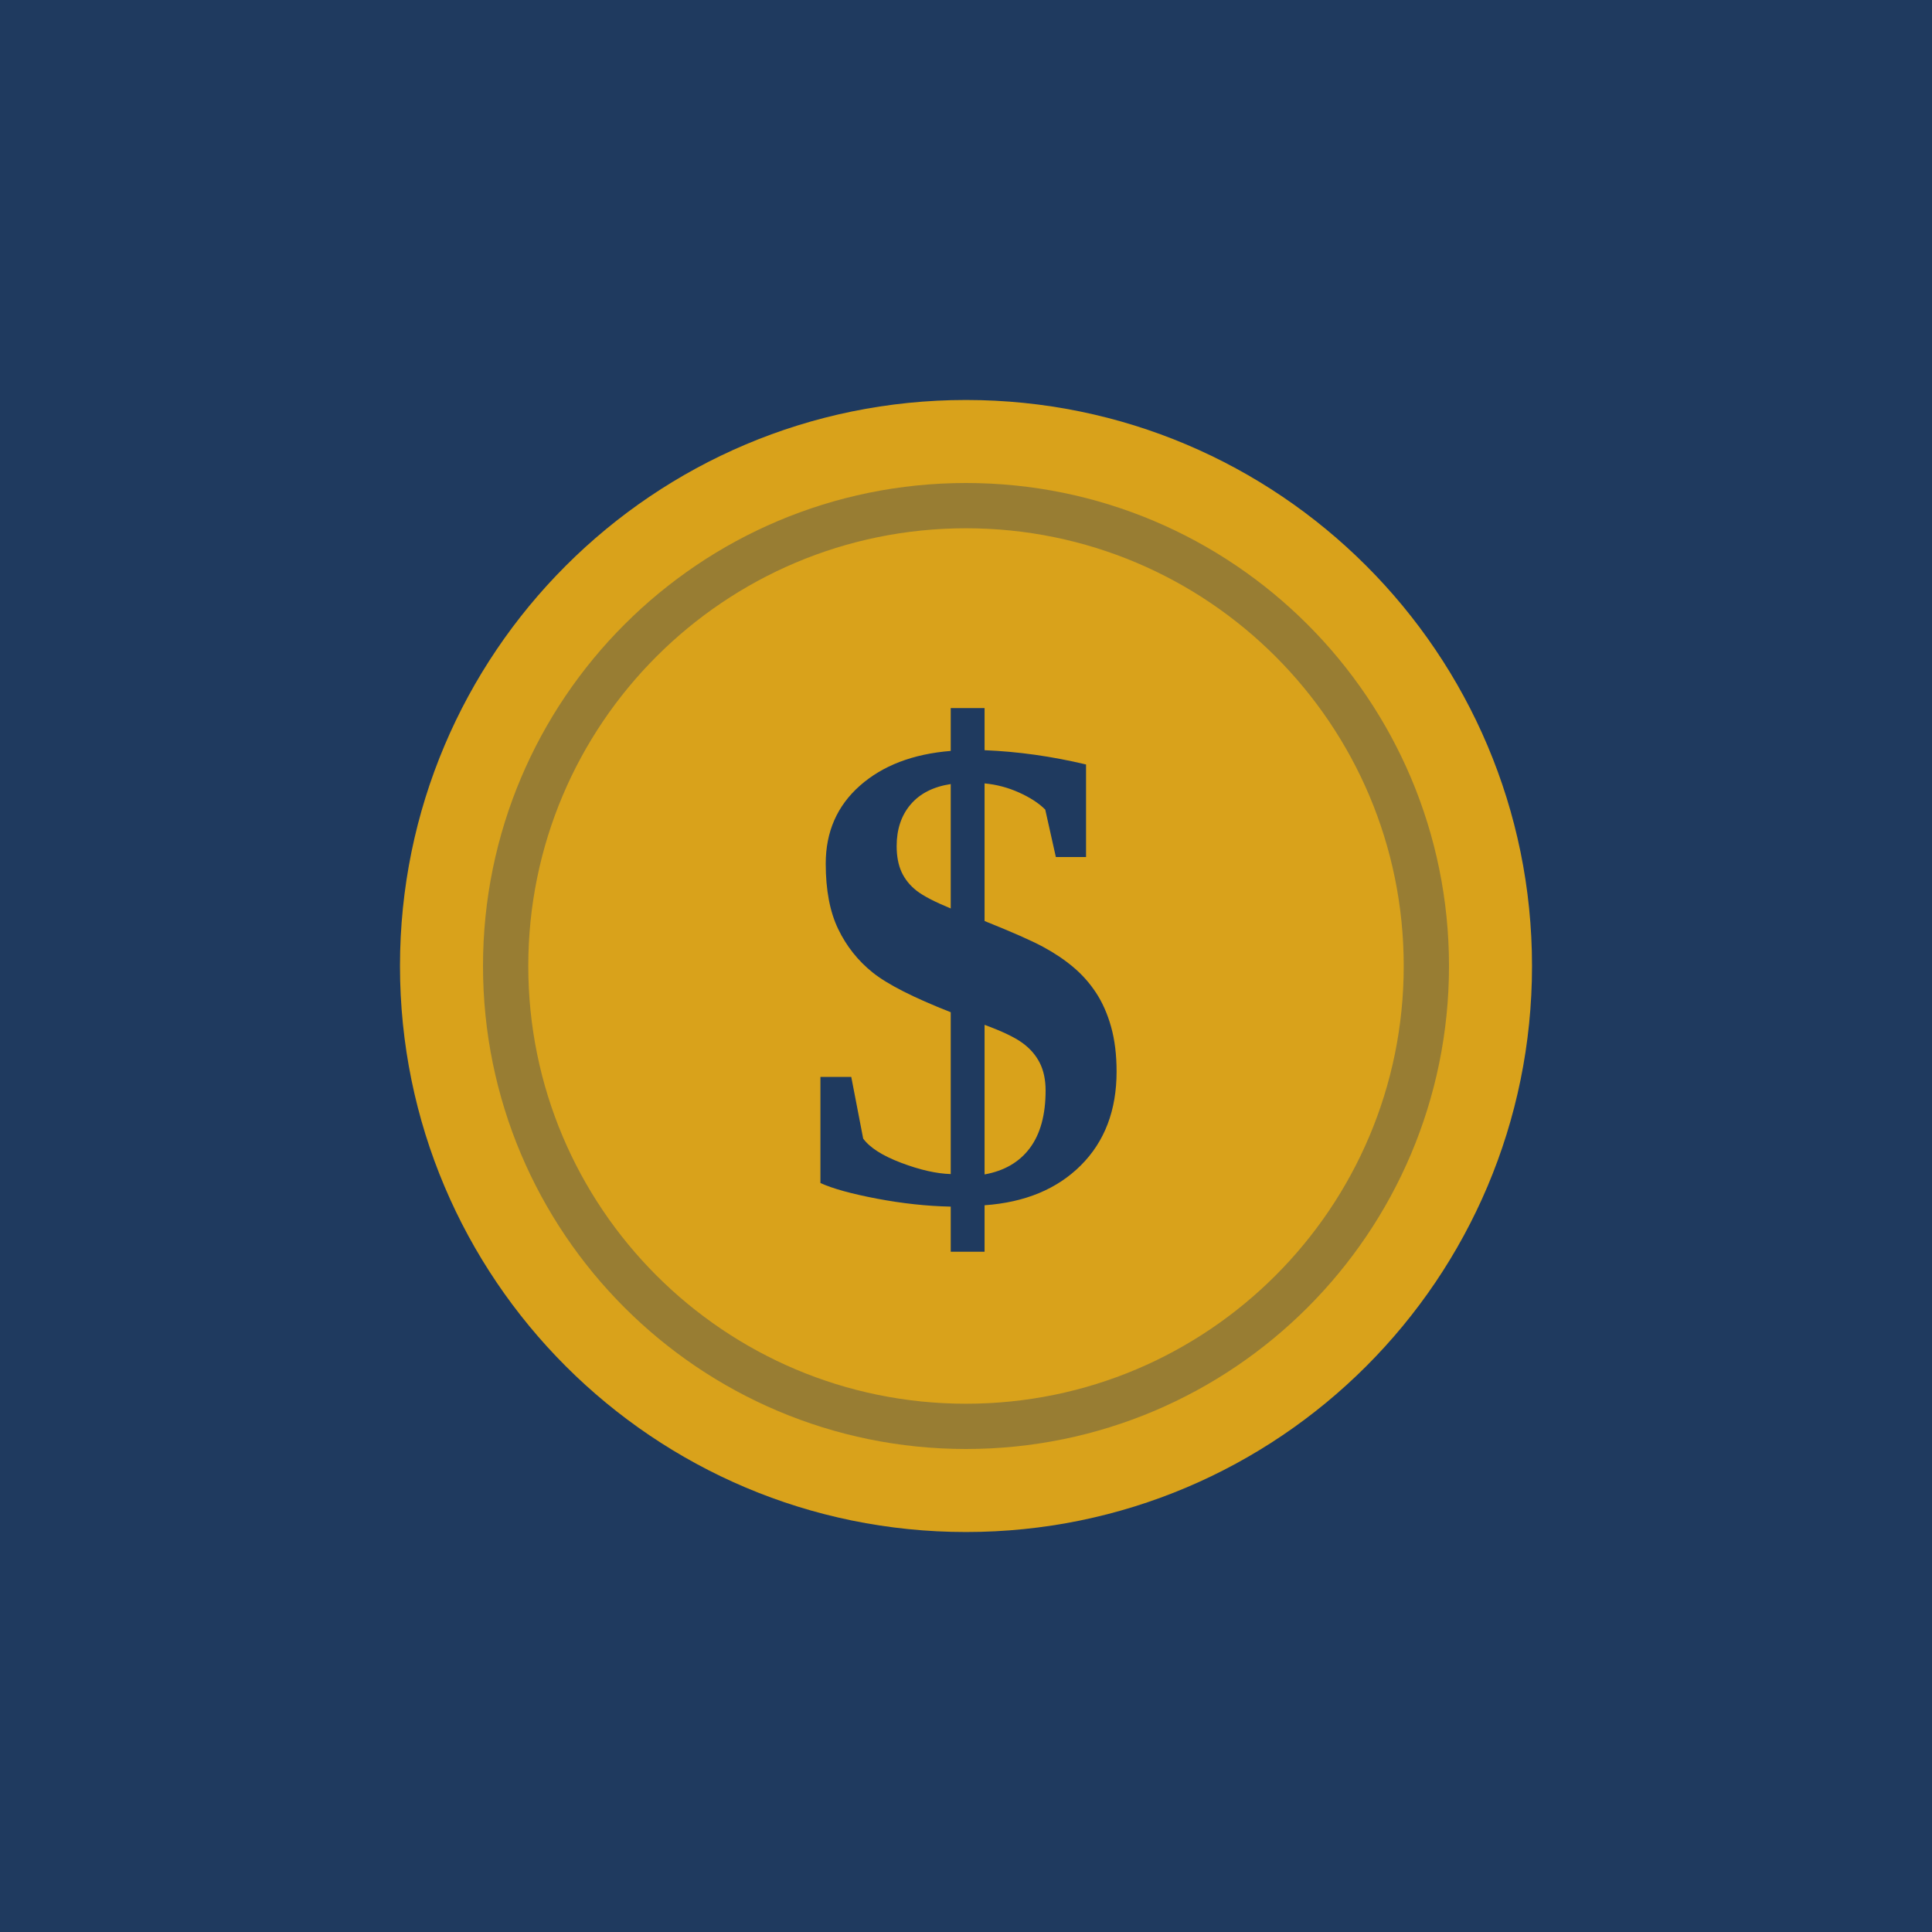
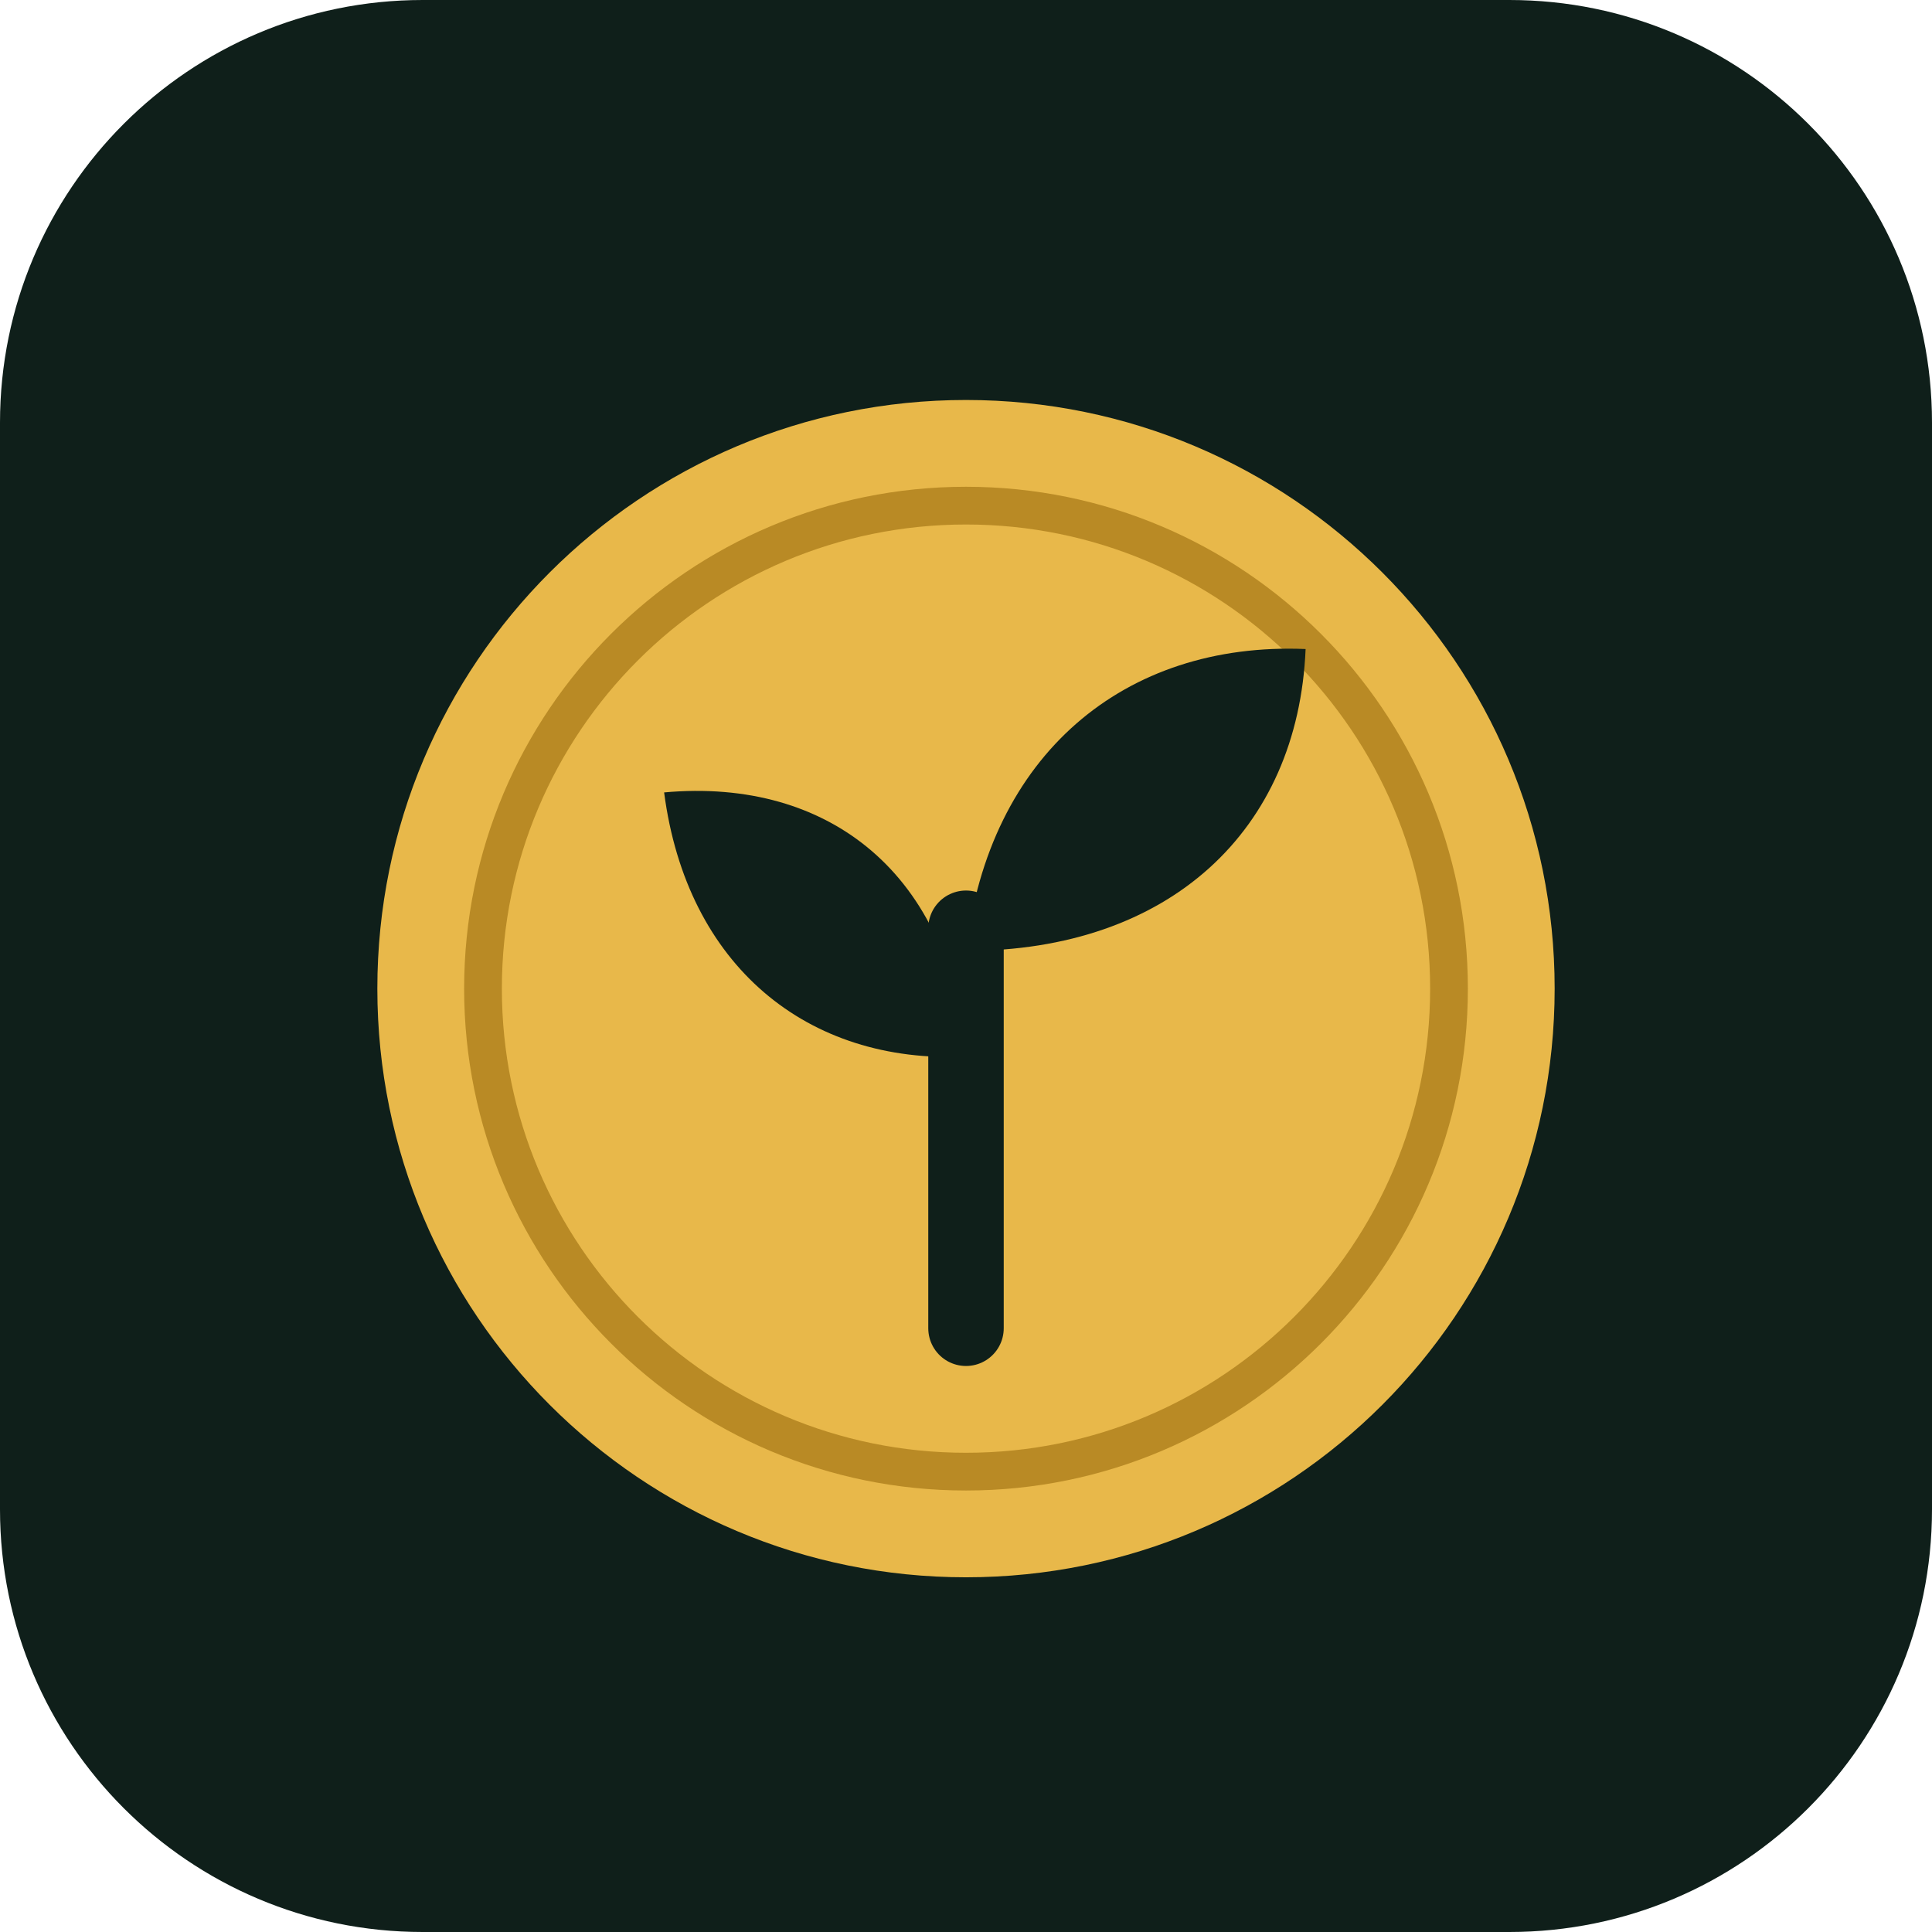
<svg xmlns="http://www.w3.org/2000/svg" viewBox="0 0 512 512">
-   <rect width="512" height="512" rx="0" fill="#1f3a5f" />
-   <circle cx="256" cy="256" r="150" fill="#d9a21b" />
-   <circle cx="256" cy="256" r="122" fill="none" stroke="#1f3a5f" stroke-width="12" opacity=".35" />
-   <text x="256" y="318" text-anchor="middle" font-family="Georgia, 'Times New Roman', serif" font-weight="700" font-size="180" fill="#1f3a5f">$</text>
+   <rect width="512" height="512" rx="112" fill="#0f1f1a" />
+   <circle cx="256" cy="262" r="156" fill="#e8b84a" />
+   <circle cx="256" cy="262" r="128" fill="none" stroke="#b98a25" stroke-width="10" />
+   <path d="M256 352V246" stroke="#0f1f1a" stroke-width="20" stroke-linecap="round" />
+   <path d="M256 280C214 282 182 256 176 210C220 206 252 232 256 280Z" fill="#0f1f1a" />
+   <path d="M256 252C262 200 298 170 346 172C344 220 310 252 256 252Z" fill="#0f1f1a" />
</svg>
